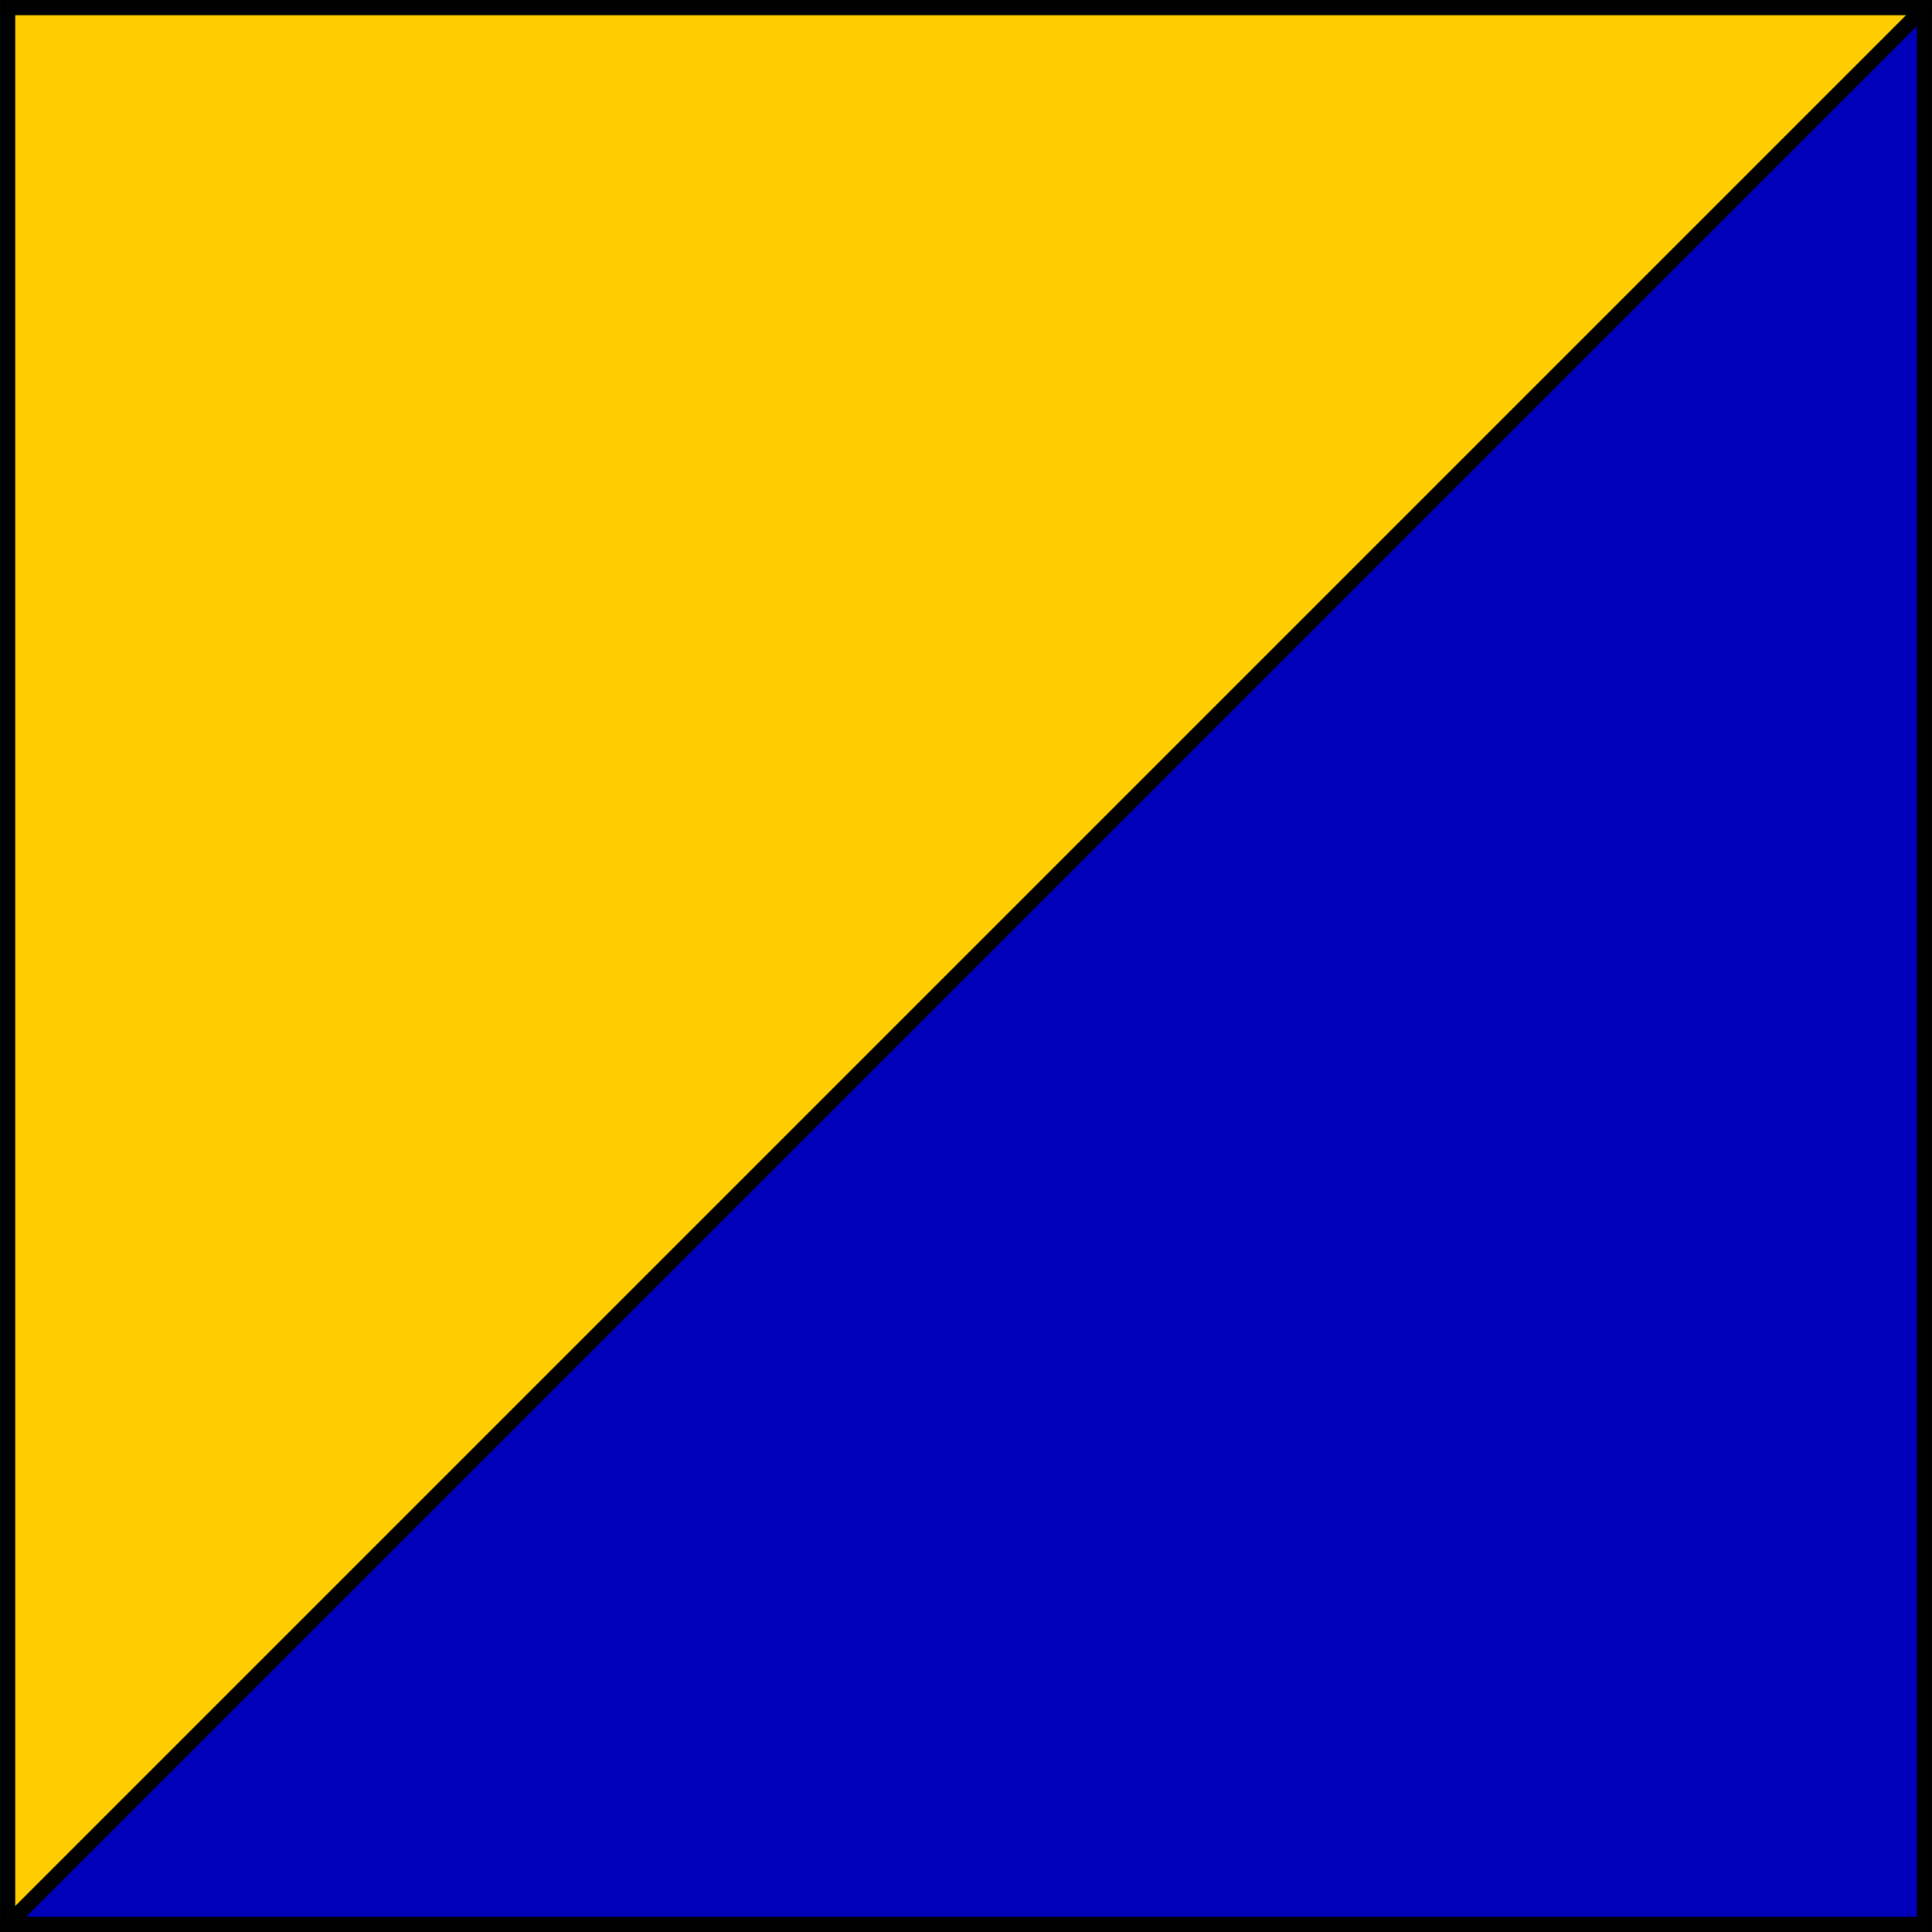
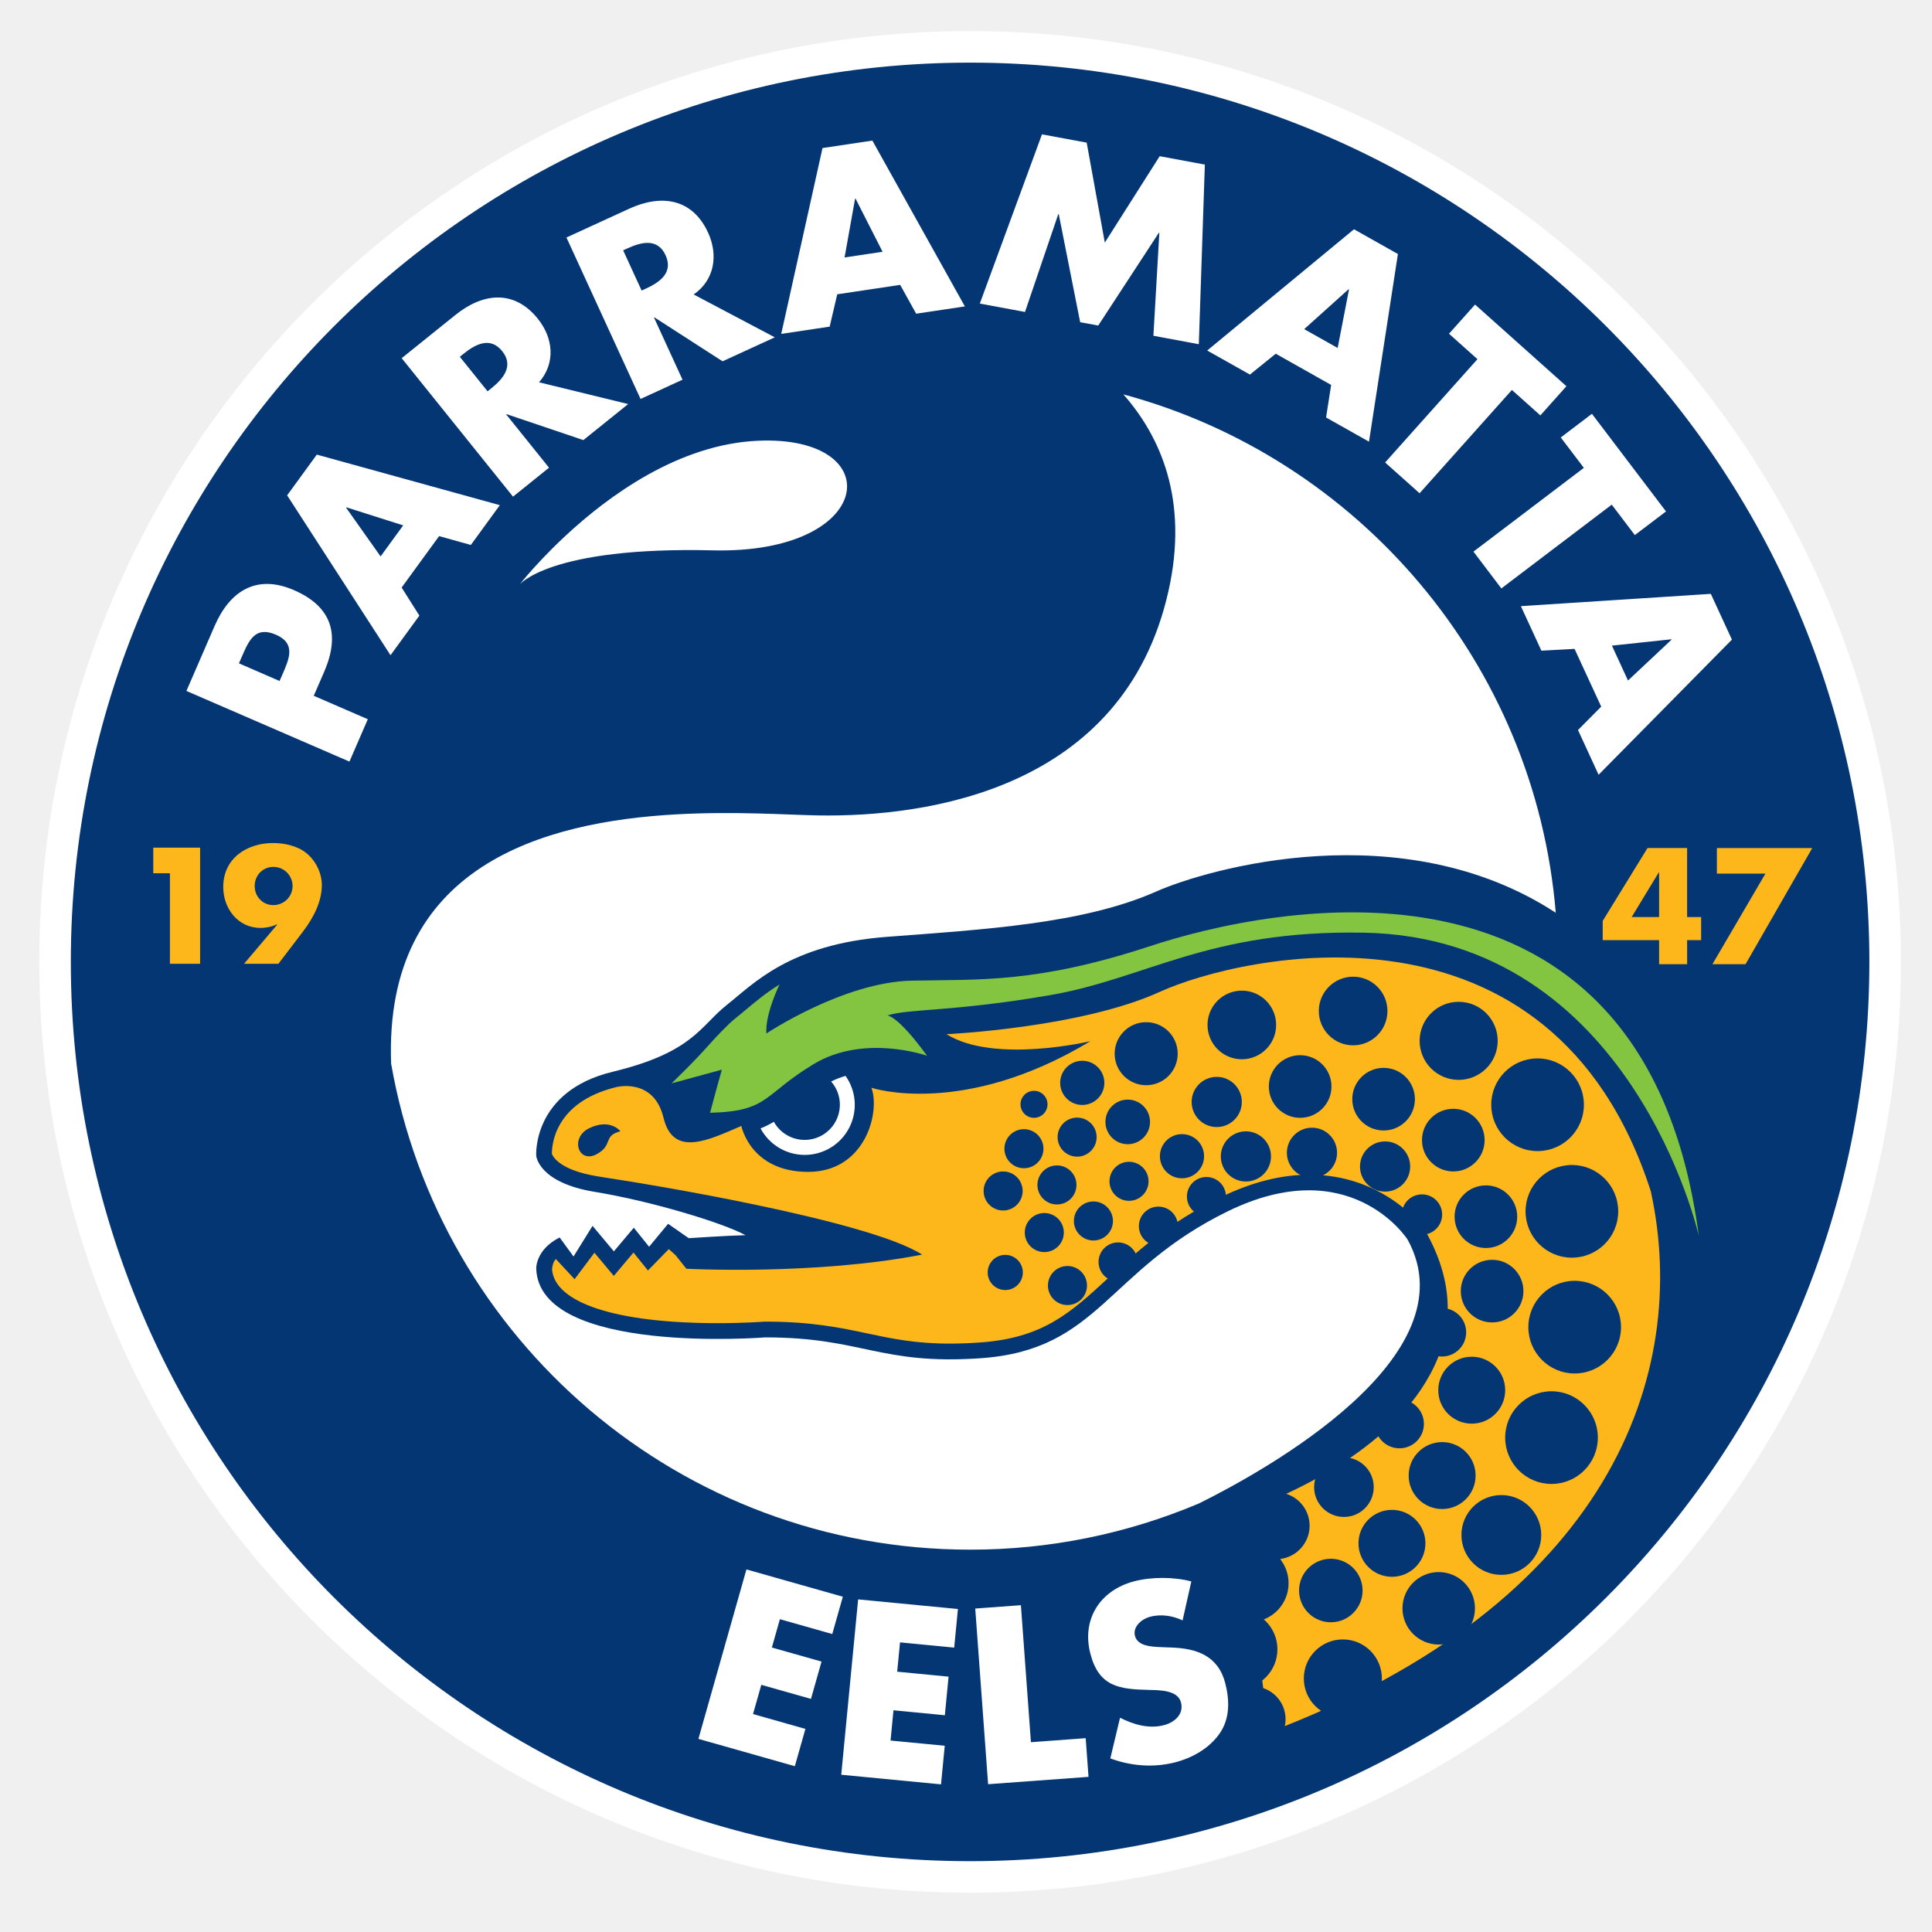
- <svg xmlns="http://www.w3.org/2000/svg" width="117" height="117" id="svg2168" version="1.0">
-   <defs id="defs2170" />
-   <g id="layer1" transform="translate(0,-935.3621)">
-     <path style="fill:#0000bb;fill-opacity:1;fill-rule:evenodd;stroke:#000000;stroke-width:0.921px;stroke-linecap:butt;stroke-linejoin:miter;stroke-opacity:1" d="M 0.461,1051.902 L 116.539,1051.902 L 116.539,935.823 L 0.461,1051.902 z " id="path3159" />
-     <path style="fill:#ffcc00;fill-opacity:1;fill-rule:evenodd;stroke:#000000;stroke-width:0.921px;stroke-linecap:butt;stroke-linejoin:miter;stroke-opacity:1" d="M 0.461,1051.902 L 0.461,935.823 L 116.539,935.823 L 0.461,1051.902 z " id="path3161" />
+ <svg xmlns="http://www.w3.org/2000/svg" clip-rule="evenodd" fill-rule="evenodd" stroke-linejoin="round" stroke-miterlimit="1.414" viewBox="0 0 100 100" version="1.1" id="svg52">
+   <defs id="defs52" />
+   <g id="layer8" />
+   <g id="layer7">
+     <circle cx="50.212" cy="49.788" fill="#ffffff" r="48.178" id="circle1" style="stroke-width:1.071" />
+     <circle cx="50.212" cy="49.788" fill="#043674" r="46.546" id="circle2" style="stroke-width:1.071" />
+     <path d="m 39.575,68.406 -0.032,0.003 c -0.011,0.001 -1,0.078 -2.377,0.078 -5.272,0 -8.474,-1.046 -8.594,-2.801 0.014,-0.051 0.027,-0.347 0.199,-0.519 l 0.97,1.044 1.026,-1.37 0.38,0.454 0.623,0.746 0.626,-0.743 0.394,-0.467 0.17,0.212 0.577,0.717 0.642,-0.658 0.438,-0.448 0.353,0.317 0.557,0.7 c 0,0 6.658,0.348 12.2,-0.732 -2.794,-1.823 -15.044,-3.773 -15.044,-3.773 A 491.073,491.073 0 0 1 30.91,60.884 c -1.972,-0.323 -2.302,-1.045 -2.343,-1.162 -0.006,-0.403 0.102,-2.673 3.338,-3.455 0,0 1.931,-0.505 2.436,1.582 0.503,2.087 2.339,1.152 4.031,0.431 0,0 0.468,2.376 3.455,2.376 2.987,0 3.743,-3.132 3.275,-4.355 0,0 4.714,1.585 11.336,-2.41 0,0 -4.966,1.186 -7.449,-0.361 0,0 6.946,-0.323 11.049,-2.195 4.103,-1.871 20.262,-5.651 25.408,10.328 2.076,9.519 -2.205,21.357 -19.773,28 L 64.233,78.291 c 2.424,-0.893 8.301,-3.359 10.193,-8.005 0.87,-2.137 0.609,-4.373 -0.665,-6.604 l -0.021,-0.036 -0.025,-0.035 c -0.084,-0.115 -2.068,-2.809 -5.942,-2.809 -1.461,0 -3.002,0.391 -4.58,1.162 -2.739,1.338 -4.383,2.854 -5.836,4.19 -1.957,1.804 -3.372,3.108 -6.661,3.335 a 22.879,22.879 0 0 1 -1.534,0.056 c -1.783,0 -2.975,-0.253 -4.238,-0.521 -1.43,-0.303 -2.911,-0.617 -5.317,-0.617 z M 87.326,49.907 h -1.451 v -1.245 h -2.919 v -0.996 l 2.32,-3.772 h 2.049 v 3.573 h 0.726 v 1.195 h -0.726 z m 3.023,0 h -1.714 l 2.743,-4.688 h -2.512 v -1.324 h 4.936 z M 10.358,49.886 H 8.795 v -4.687 H 7.933 v -1.324 h 2.425 z m 4.052,0 h -1.778 l 1.714,-2.025 -0.016,-0.016 a 1.981,1.981 0 0 1 -0.845,0.183 c -1.181,0 -1.93,-1.012 -1.93,-2.12 0,-1.475 1.212,-2.273 2.584,-2.273 0.581,0 1.252,0.143 1.714,0.518 0.486,0.391 0.805,1.029 0.805,1.659 0,0.868 -0.446,1.706 -0.965,2.391 z M 85.875,45.154 h -0.016 l -1.404,2.313 h 1.42 z m -72.693,0.706 c 0,0.549 0.414,0.988 0.965,0.988 0.55,0 0.997,-0.439 0.997,-0.988 a 0.99,0.99 0 0 0 -0.997,-0.989 c -0.55,0 -0.965,0.439 -0.965,0.989 z" fill="#fdb71b" fill-rule="nonzero" id="path2" style="stroke-width:1.071" />
+     <path d="m 34.761,56.075 c 1.728,-1.68 1.882,-1.976 2.572,-2.677 0.26,-0.264 0.505,-0.515 0.789,-0.738 0.163,-0.128 0.332,-0.271 0.514,-0.422 0.476,-0.399 1.017,-0.851 1.712,-1.282 0,0 -0.752,1.53 -0.68,2.537 0,0 3.994,-2.663 7.521,-2.734 3.528,-0.073 6.478,0.143 12.381,-1.8 5.902,-1.943 25.551,-6.334 28.359,15.008 0,0 -3.457,-15.444 -17.346,-15.692 -8.062,-0.143 -11.229,2.376 -16.267,3.24 -5.038,0.864 -7.233,0.684 -8.386,1.044 0,0 0.541,0 2.052,2.087 0,0 -3.24,-1.152 -5.866,0.431 -2.627,1.583 -2.304,2.447 -5.363,2.52 0,0 0.324,-1.224 0.611,-2.231 z" fill="#83c441" fill-rule="nonzero" id="path3" style="stroke-width:1.071" />
+     <g fill="#043674" id="g51" transform="matrix(1.070621,0,0,1.070621,-3.319209,-3.742938)">
+       <circle cx="70.395" cy="78.109" r="1.618" id="circle3" />
+       <circle cx="72.821" cy="74.833" r="1.618" id="circle4" />
+       <circle cx="74.252" cy="70.706" r="1.618" id="circle5" />
+       <circle cx="75.237" cy="65.916" r="1.514" id="circle6" />
+       <circle cx="74.937" cy="62.318" r="1.514" id="circle7" />
+       <circle cx="73.361" cy="58.616" r="1.514" id="circle8" />
+       <circle cx="69.991" cy="56.636" r="1.514" id="circle9" />
+       <circle cx="65.957" cy="56.024" r="1.514" id="circle10" />
+       <circle cx="61.924" cy="56.771" r="1.213" id="circle11" />
+       <circle cx="57.621" cy="57.735" r="1.078" id="circle12" />
+       <circle cx="60.244" cy="59.394" r="1.068" id="circle13" />
+       <circle cx="55.423" cy="55.848" r="1.068" id="circle14" />
+       <circle cx="53.09" cy="56.885" r="0.653" id="circle15" />
+       <circle cx="55.174" cy="58.471" r="0.944" id="circle16" />
+       <circle cx="57.683" cy="60.607" r="0.944" id="circle17" />
+       <circle cx="55.962" cy="62.525" r="0.944" id="circle18" />
+       <circle cx="54.199" cy="60.783" r="0.944" id="circle19" />
+       <circle cx="52.603" cy="59.031" r="0.944" id="circle20" />
+       <circle cx="51.597" cy="61.074" r="0.944" id="circle21" />
+       <circle cx="53.588" cy="63.085" r="0.944" id="circle22" />
+       <circle cx="54.707" cy="65.646" r="0.944" id="circle23" />
+       <circle cx="57.154" cy="64.506" r="0.944" id="circle24" />
+       <circle cx="59.104" cy="62.774" r="0.944" id="circle25" />
+       <circle cx="61.426" cy="61.343" r="0.944" id="circle26" />
+       <circle cx="51.7" cy="65.014" r="0.85" id="circle27" />
+       <circle cx="63.334" cy="59.404" r="1.213" id="circle28" />
+       <circle cx="66.528" cy="59.228" r="1.213" id="circle29" />
+       <circle cx="70.063" cy="59.892" r="1.213" id="circle30" />
+       <circle cx="71.847" cy="62.214" r="0.975" id="circle31" />
+       <circle cx="72.811" cy="67.907" r="1.172" id="circle32" />
+       <circle cx="70.758" cy="72.334" r="1.182" id="circle33" />
+       <circle cx="68.073" cy="75.393" r="1.441" id="circle34" />
+       <circle cx="64.008" cy="77.601" r="1.618" id="circle35" />
+       <circle cx="64.796" cy="77.259" r="1.618" id="circle36" />
+       <circle cx="68.021" cy="84.642" r="1.887" id="circle37" />
+       <circle cx="72.656" cy="81.251" r="1.752" id="circle38" />
+       <circle cx="62.94" cy="83.232" r="1.918" id="circle39" />
+       <circle cx="63.521" cy="80.038" r="1.877" id="circle40" />
+       <circle cx="63.666" cy="86.612" r="1.586" id="circle41" />
+       <circle cx="75.683" cy="77.705" r="1.929" id="circle42" />
+       <circle cx="78.109" cy="72.998" r="2.24" id="circle43" />
+       <circle cx="79.229" cy="67.658" r="2.24" id="circle44" />
+       <circle cx="79.094" cy="62.059" r="2.24" id="circle45" />
+       <circle cx="77.435" cy="56.906" r="2.24" id="circle46" />
+       <circle cx="73.62" cy="53.816" r="1.887" id="circle47" />
+       <circle cx="68.518" cy="52.374" r="1.659" id="circle48" />
+       <circle cx="63.137" cy="53.048" r="1.659" id="circle49" />
+       <circle cx="58.513" cy="54.438" r="1.524" id="circle50" />
+       <circle cx="67.44" cy="80.391" r="1.535" id="circle51" />
+       <path d="m 33.099,58.191 c 0,0 -0.498,-0.653 -1.524,-0.145 -1.027,0.508 -0.415,2.001 0.674,1.037 0.383,-0.384 0.124,-0.695 0.829,-0.892 z" id="path51" />
+     </g>
+     <path d="m 46.585,85.009 -0.147,1.517 2.66,0.257 -0.193,1.998 -2.659,-0.257 -0.151,1.566 2.805,0.27 -0.193,1.998 -5.165,-0.498 0.875,-9.076 5.165,0.498 -0.193,1.998 z m 6.776,5.167 2.834,-0.208 0.147,2.002 -5.198,0.38 -0.666,-9.092 2.364,-0.173 z M 40.367,83.809 l -0.415,1.466 2.571,0.728 -0.547,1.931 -2.571,-0.728 -0.428,1.513 2.711,0.768 -0.547,1.93 -4.991,-1.413 2.485,-8.771 4.99,1.413 -0.547,1.931 z m 20.844,0.062 c -0.513,-0.242 -1.111,-0.336 -1.673,-0.191 -0.422,0.109 -0.92,0.501 -0.792,0.994 0.135,0.514 0.806,0.552 1.238,0.577 l 0.631,0.024 c 1.323,0.044 2.432,0.419 2.804,1.846 0.227,0.878 0.251,1.834 -0.297,2.613 -0.539,0.764 -1.399,1.25 -2.288,1.482 -1.112,0.289 -2.299,0.197 -3.364,-0.201 l 0.503,-2.105 c 0.704,0.354 1.489,0.588 2.273,0.384 0.539,-0.14 1.043,-0.558 0.881,-1.179 -0.167,-0.643 -1.125,-0.632 -1.654,-0.645 -1.546,-0.035 -2.591,-0.164 -3.035,-1.873 -0.465,-1.791 0.507,-3.292 2.274,-3.751 0.89,-0.231 2.051,-0.232 2.951,0.009 z M 27.755,59.818 c 0,0 0.096,1.392 3.023,1.871 2.927,0.48 6.61,1.595 7.809,2.243 -0.983,0.025 -2.939,0.156 -2.939,0.156 l -1.067,-0.744 -0.984,1.188 -0.792,-0.985 -1.031,1.224 -1.104,-1.32 -0.984,1.585 -0.719,-0.984 c -1.247,0.624 -1.212,1.607 -1.212,1.607 0.145,4.5 11.853,3.564 11.853,3.564 5.038,0 5.926,1.439 11.145,1.079 6.15,-0.424 6.513,-4.534 12.799,-7.606 6.286,-3.072 9.235,1.336 9.318,1.487 3.284,6.042 -7.408,11.945 -10.803,13.631 a 30.331,30.331 0 0 1 -11.855,2.396 c -15.005,0 -27.471,-10.863 -29.967,-25.153 v 10e-4 l -0.001,-0.006 0.001,0.005 c -0.386,-10.283 7.94,-12.527 14.772,-12.907 3.034,-0.168 5.774,0.03 7.325,0.056 5.661,0.096 15.834,-1.343 18.137,-11.611 1.062,-4.731 -0.424,-8.015 -2.334,-10.182 12.164,3.277 21.312,13.907 22.381,26.831 -7.949,-5.189 -18.05,-2.264 -20.67,-1.103 -3.791,1.68 -8.926,1.967 -13.964,2.351 -5.038,0.384 -6.91,2.447 -8.277,3.527 -1.368,1.08 -1.728,2.447 -5.902,3.455 -4.175,1.007 -3.959,4.344 -3.959,4.344 z m 15.716,-2.639 a 1.823,1.823 0 0 1 -3.417,0.884 4.437,4.437 0 0 1 -0.688,0.343 2.591,2.591 0 1 0 4.399,-2.719 4.466,4.466 0 0 0 -0.746,0.292 c 0.281,0.32 0.453,0.74 0.453,1.2 z m 38.027,-23.593 -1.716,0.093 -1.062,-2.304 9.832,-0.637 1.092,2.369 -6.901,6.994 -1.066,-2.315 1.201,-1.211 z M 9.649,35.763 11.105,32.407 c 0.785,-1.814 2.168,-2.703 4.104,-1.864 1.991,0.864 2.398,2.316 1.57,4.23 l -0.539,1.241 2.798,1.213 -0.951,2.193 z m 4.822,-0.515 0.161,-0.369 c 0.345,-0.795 0.684,-1.578 -0.346,-2.025 -1.063,-0.46 -1.39,0.262 -1.758,1.112 l -0.16,0.369 z m 72.045,-2.136 -0.011,-0.022 -3.072,0.328 0.832,1.806 z m -65.727,-2.701 0.918,1.453 -1.494,2.05 -5.351,-8.275 1.537,-2.109 9.473,2.617 -1.501,2.06 -1.643,-0.458 z m 56.921,0.046 -1.444,-1.905 5.714,-4.335 -1.195,-1.574 1.613,-1.224 3.834,5.053 -1.613,1.224 -1.195,-1.575 z m -50.755,-0.275 0.106,-0.131 c 0.255,-0.308 0.779,-0.915 1.521,-1.655 l 10e-4,-0.002 h 0.001 c 0.217,-0.221 0.444,-0.431 0.668,-0.645 2.248,-2.093 5.886,-4.757 9.982,-4.936 6.807,-0.3 6.118,5.879 -2.345,5.673 -8.462,-0.203 -10.008,1.785 -10.008,1.785 z m -9.026,-3.923 -0.014,0.019 1.784,2.522 1.17,-1.607 z m 14.586,-5.345 -2.32,1.865 -3.975,-1.343 -0.019,0.015 2.217,2.757 -1.864,1.499 -5.763,-7.168 2.786,-2.241 c 1.416,-1.138 3.033,-1.328 4.263,0.203 0.795,0.989 0.933,2.288 0.06,3.286 z m 40.962,4.617 -1.783,-1.593 4.779,-5.348 -1.473,-1.316 1.349,-1.51 4.729,4.226 -1.349,1.511 -1.473,-1.317 z m -7.444,-7.223 -1.337,1.08 -2.211,-1.245 7.597,-6.276 2.274,1.28 -1.497,9.714 -2.222,-1.252 0.263,-1.685 z m -25.929,-0.848 -2.704,1.241 -3.526,-2.273 -0.022,0.011 1.475,3.214 -2.172,0.998 -3.836,-8.358 3.248,-1.49 c 1.651,-0.758 3.264,-0.546 4.084,1.239 0.529,1.153 0.344,2.445 -0.746,3.2 z m -14.866,2.795 0.18,-0.146 c 0.608,-0.489 1.201,-1.154 0.575,-1.934 -0.627,-0.779 -1.404,-0.344 -2.012,0.146 l -0.181,0.146 z m 44.586,-5.272 -0.021,-0.012 -2.298,2.065 1.732,0.975 z m -15.892,-8.029 2.315,0.429 0.938,5.174 2.84,-4.472 2.338,0.434 -0.312,9.297 -2.351,-0.437 0.307,-5.327 -0.024,-0.004 -3.138,4.802 -0.936,-0.173 -1.108,-5.591 -0.024,-0.004 -1.723,5.065 -2.339,-0.435 z m -10.597,8.279 -0.391,1.674 -2.508,0.376 2.137,-9.62 2.581,-0.386 4.788,8.583 -2.521,0.377 -0.828,-1.491 z m -10.124,-0.193 0.21,-0.096 C 34.131,14.619 34.868,14.12 34.45,13.211 34.034,12.302 33.174,12.535 32.465,12.861 l -0.211,0.096 z m 11.072,-4.759 -0.024,0.003 -0.544,3.042 1.967,-0.294 z" fill="#ffffff" fill-rule="nonzero" id="path52" style="stroke-width:1.071" />
  </g>
</svg>
